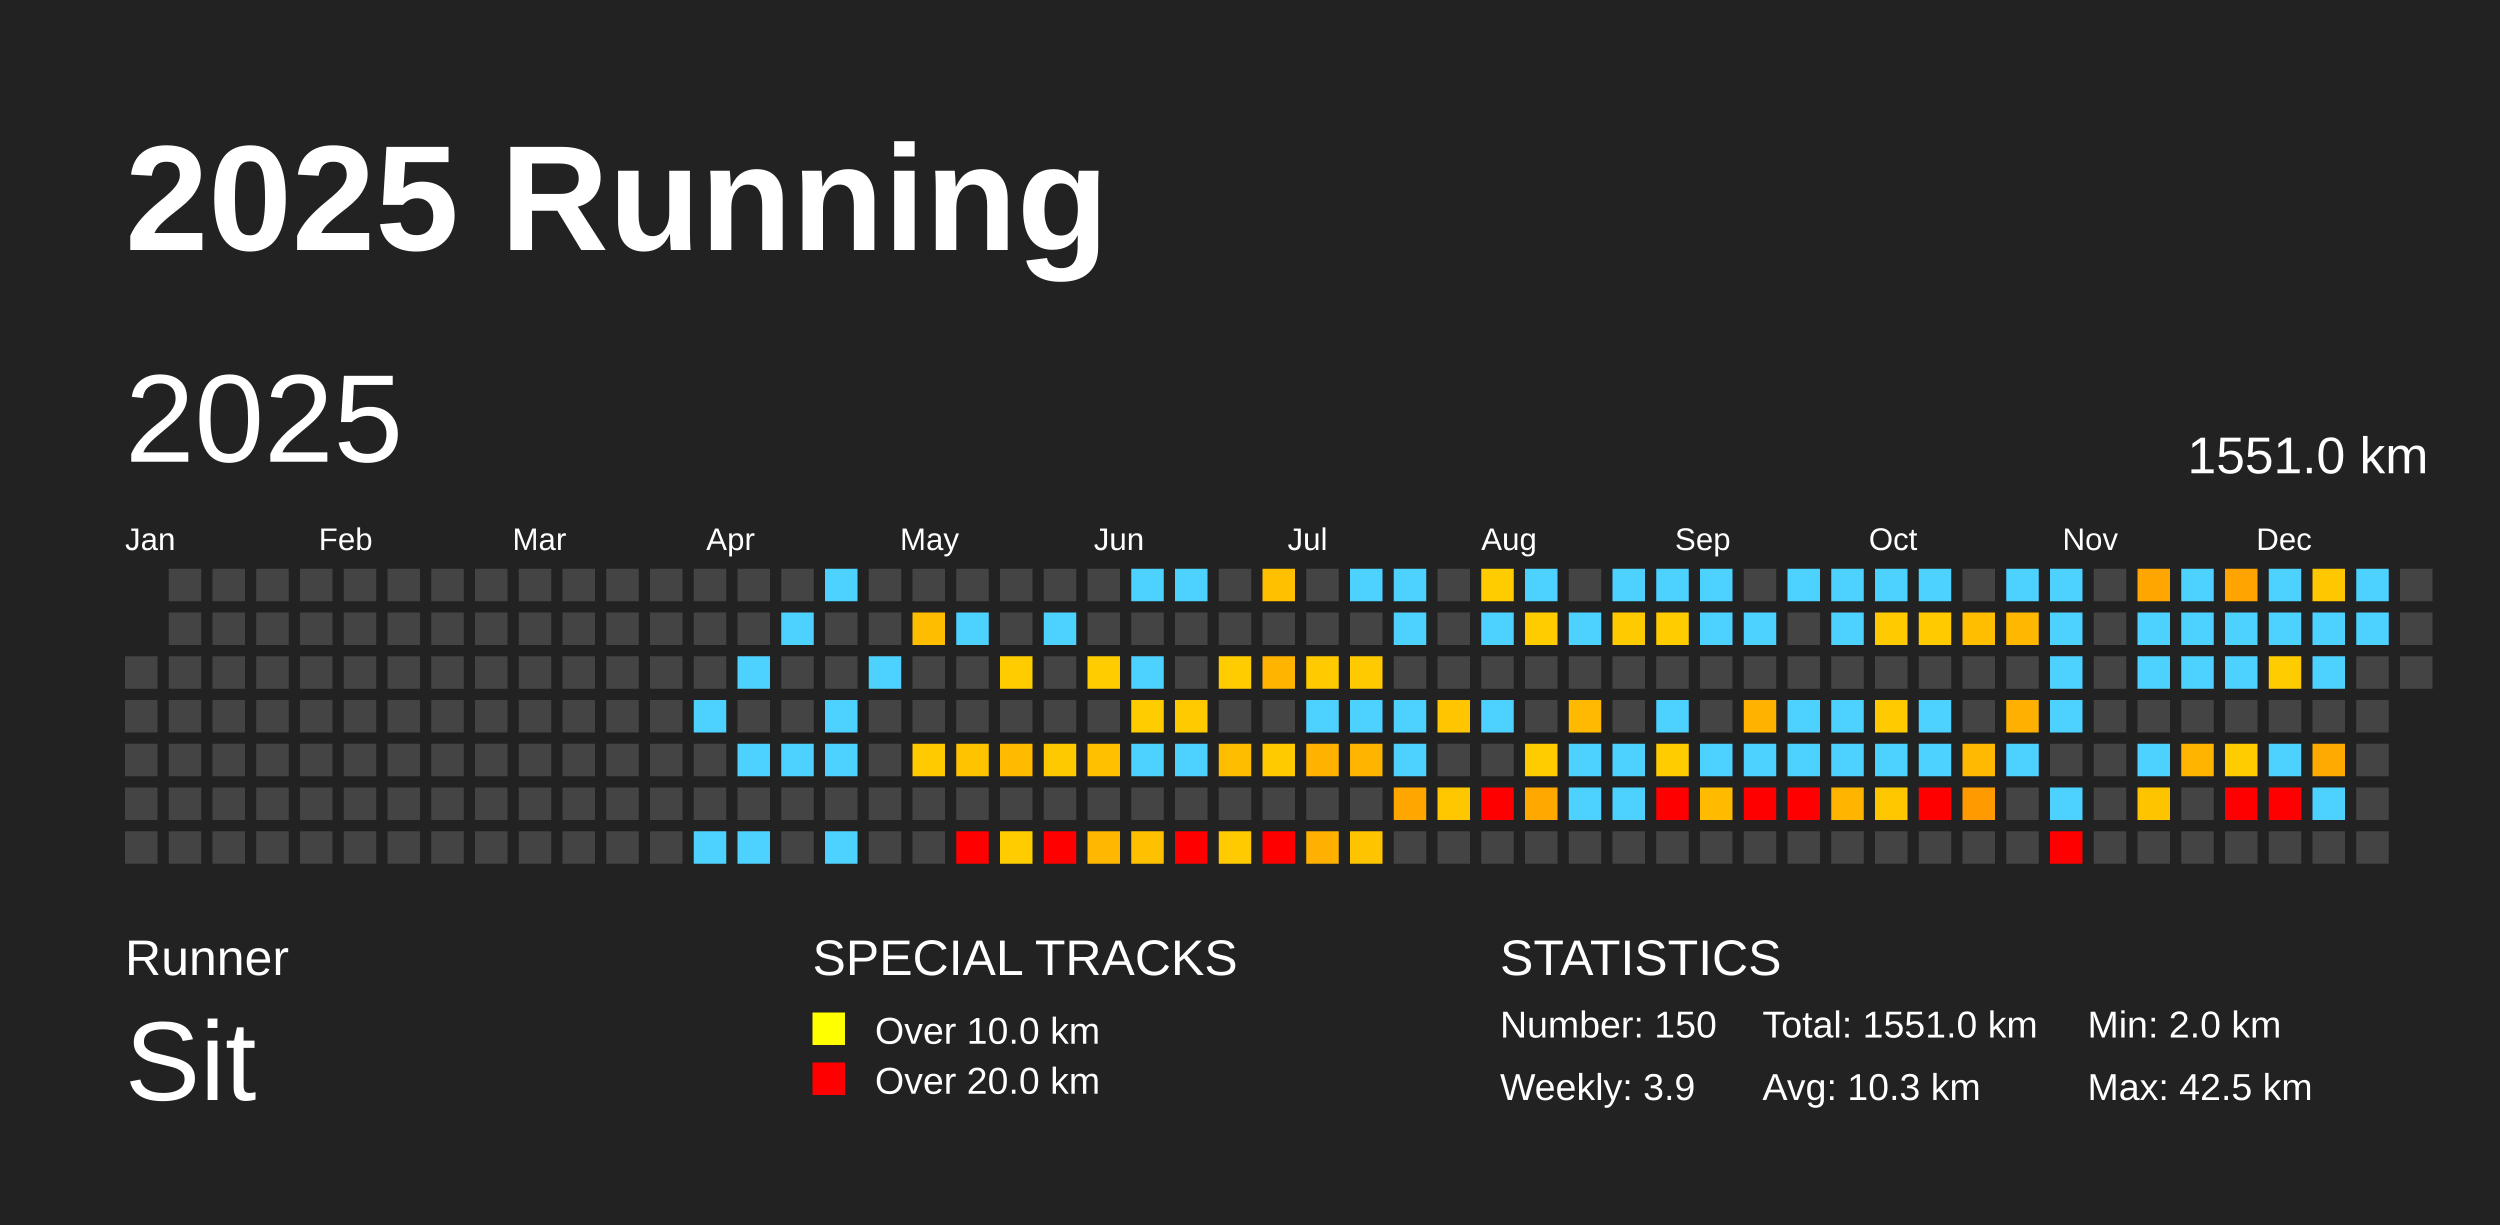
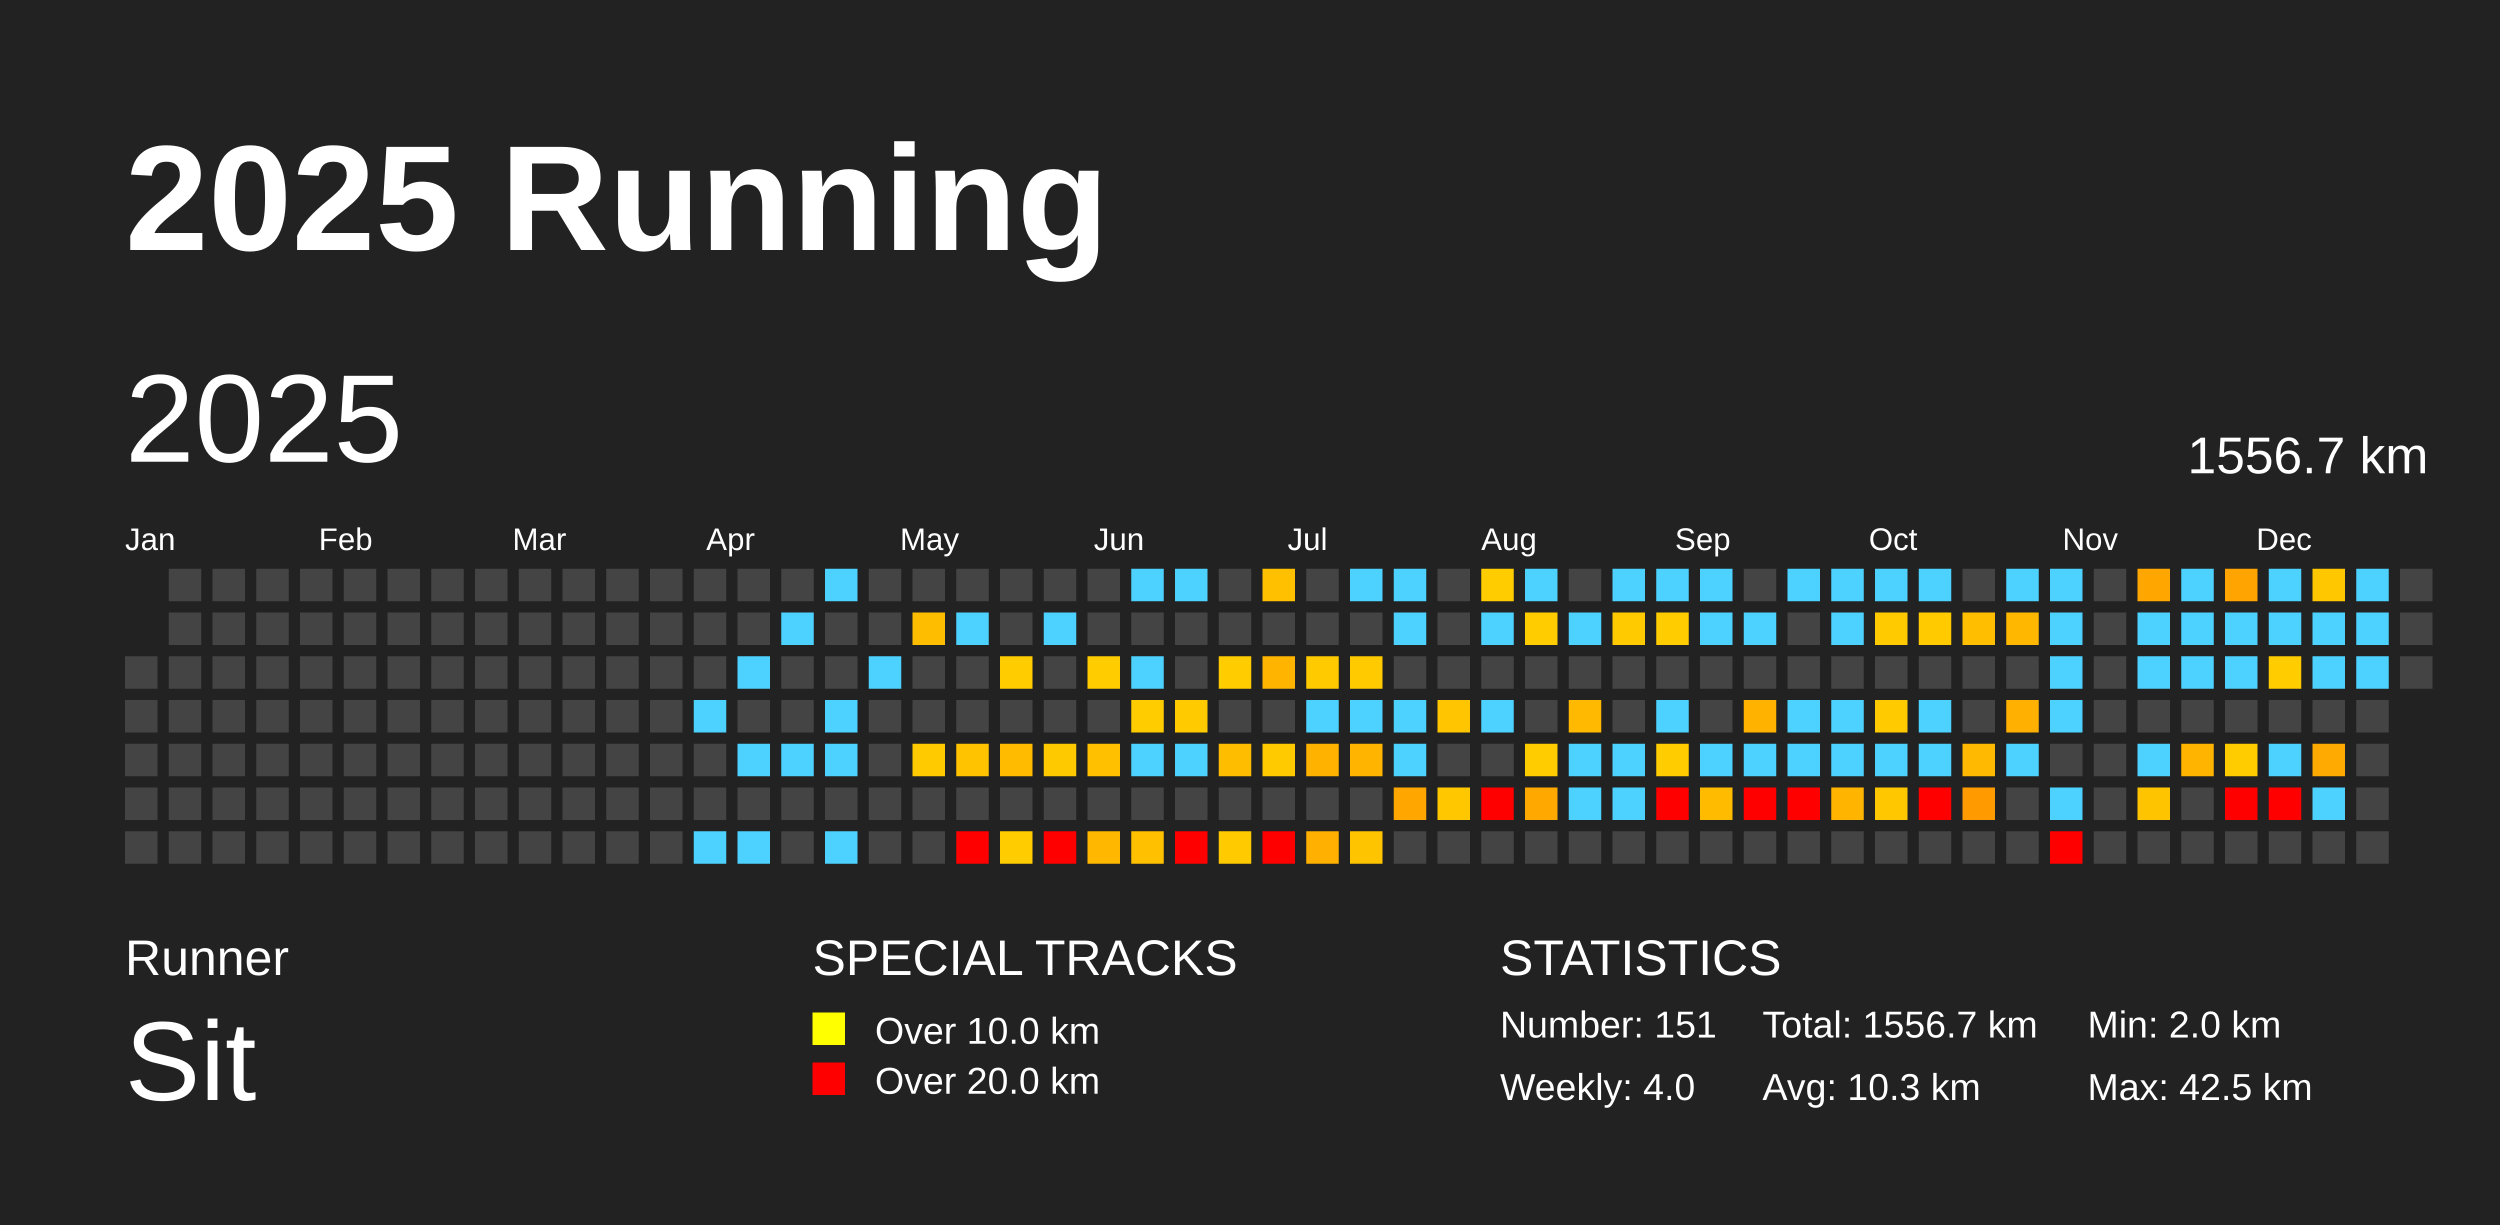
<svg xmlns="http://www.w3.org/2000/svg" baseProfile="full" height="98mm" version="1.1" viewBox="0,0,200,98" width="200mm">
  <defs />
  <rect fill="#222222" height="98" width="200" x="0" y="0" />
  <text fill="#FFFFFF" style="font-size:12px; font-family:Arial; font-weight:bold;" x="10" y="20">2025 Running</text>
  <text fill="#FFFFFF" style="font-size:4px; font-family:Arial" x="10" y="78">Runner</text>
  <text fill="#FFFFFF" style="font-size:9px; font-family:Arial" x="10" y="88">Sit</text>
  <text fill="#FFFFFF" style="font-size:4px; font-family:Arial" x="65" y="78">SPECIAL TRACKS</text>
  <rect fill="yellow" height="2.6" width="2.6" x="65" y="81" />
  <text fill="#FFFFFF" style="font-size:3px; font-family:Arial" x="70" y="83.5">Over 10.0 km</text>
  <rect fill="red" height="2.6" width="2.6" x="65" y="85" />
  <text fill="#FFFFFF" style="font-size:3px; font-family:Arial" x="70" y="87.5">Over 20.0 km</text>
  <text fill="#FFFFFF" style="font-size:4px; font-family:Arial" x="120" y="78">STATISTICS</text>
-   <text fill="#FFFFFF" style="font-size:3px; font-family:Arial" x="120" y="83">Number: 150</text>
-   <text fill="#FFFFFF" style="font-size:3px; font-family:Arial" x="120" y="88">Weekly: 3.9</text>
-   <text fill="#FFFFFF" style="font-size:3px; font-family:Arial" x="141" y="83">Total: 1551.0 km</text>
+   <text fill="#FFFFFF" style="font-size:3px; font-family:Arial" x="120" y="83">Number: 151</text>
+   <text fill="#FFFFFF" style="font-size:3px; font-family:Arial" x="120" y="88">Weekly: 4.0</text>
+   <text fill="#FFFFFF" style="font-size:3px; font-family:Arial" x="141" y="83">Total: 1556.7 km</text>
  <text fill="#FFFFFF" style="font-size:3px; font-family:Arial" x="141" y="88">Avg: 10.3 km</text>
  <text fill="#FFFFFF" style="font-size:3px; font-family:Arial" x="167" y="83">Min: 2.0 km</text>
  <text fill="#FFFFFF" style="font-size:3px; font-family:Arial" x="167" y="88">Max: 42.5 km</text>
  <text dominant-baseline="hanging" fill="#FFFFFF" style="font-size:10.0px; font-family:Arial;" x="10" y="30">2025</text>
-   <text dominant-baseline="hanging" fill="#FFFFFF" style="font-size:4.125px; font-family:Arial;" x="175" y="35">1551.0 km</text>
+   <text dominant-baseline="hanging" fill="#FFFFFF" style="font-size:4.125px; font-family:Arial;" x="175" y="35">1556.7 km</text>
  <text fill="#FFFFFF" style="font-size:2.5px; font-family:Arial" x="10.0" y="44">Jan</text>
  <text fill="#FFFFFF" style="font-size:2.5px; font-family:Arial" x="25.5" y="44">Feb</text>
  <text fill="#FFFFFF" style="font-size:2.5px; font-family:Arial" x="41.0" y="44">Mar</text>
  <text fill="#FFFFFF" style="font-size:2.5px; font-family:Arial" x="56.5" y="44">Apr</text>
  <text fill="#FFFFFF" style="font-size:2.5px; font-family:Arial" x="72.0" y="44">May</text>
  <text fill="#FFFFFF" style="font-size:2.5px; font-family:Arial" x="87.5" y="44">Jun</text>
  <text fill="#FFFFFF" style="font-size:2.5px; font-family:Arial" x="103.0" y="44">Jul</text>
  <text fill="#FFFFFF" style="font-size:2.5px; font-family:Arial" x="118.5" y="44">Aug</text>
  <text fill="#FFFFFF" style="font-size:2.5px; font-family:Arial" x="134.0" y="44">Sep</text>
  <text fill="#FFFFFF" style="font-size:2.5px; font-family:Arial" x="149.5" y="44">Oct</text>
  <text fill="#FFFFFF" style="font-size:2.5px; font-family:Arial" x="165.0" y="44">Nov</text>
  <text fill="#FFFFFF" style="font-size:2.5px; font-family:Arial" x="180.5" y="44">Dec</text>
  <rect fill="#444444" height="2.6" width="2.6" x="10.0" y="52.5" />
  <rect fill="#444444" height="2.6" width="2.6" x="10.0" y="56.0" />
  <rect fill="#444444" height="2.6" width="2.6" x="10.0" y="59.5" />
  <rect fill="#444444" height="2.6" width="2.6" x="10.0" y="63.0" />
  <rect fill="#444444" height="2.6" width="2.6" x="10.0" y="66.5" />
  <rect fill="#444444" height="2.6" width="2.6" x="13.5" y="45.5" />
  <rect fill="#444444" height="2.6" width="2.6" x="13.5" y="49.0" />
  <rect fill="#444444" height="2.6" width="2.6" x="13.5" y="52.5" />
  <rect fill="#444444" height="2.6" width="2.6" x="13.5" y="56.0" />
  <rect fill="#444444" height="2.6" width="2.6" x="13.5" y="59.5" />
  <rect fill="#444444" height="2.6" width="2.6" x="13.5" y="63.0" />
  <rect fill="#444444" height="2.6" width="2.6" x="13.5" y="66.5" />
  <rect fill="#444444" height="2.6" width="2.6" x="17.0" y="45.5" />
  <rect fill="#444444" height="2.6" width="2.6" x="17.0" y="49.0" />
  <rect fill="#444444" height="2.6" width="2.6" x="17.0" y="52.5" />
  <rect fill="#444444" height="2.6" width="2.6" x="17.0" y="56.0" />
  <rect fill="#444444" height="2.6" width="2.6" x="17.0" y="59.5" />
  <rect fill="#444444" height="2.6" width="2.6" x="17.0" y="63.0" />
  <rect fill="#444444" height="2.6" width="2.6" x="17.0" y="66.5" />
  <rect fill="#444444" height="2.6" width="2.6" x="20.5" y="45.5" />
  <rect fill="#444444" height="2.6" width="2.6" x="20.5" y="49.0" />
  <rect fill="#444444" height="2.6" width="2.6" x="20.5" y="52.5" />
  <rect fill="#444444" height="2.6" width="2.6" x="20.5" y="56.0" />
  <rect fill="#444444" height="2.6" width="2.6" x="20.5" y="59.5" />
  <rect fill="#444444" height="2.6" width="2.6" x="20.5" y="63.0" />
  <rect fill="#444444" height="2.6" width="2.6" x="20.5" y="66.5" />
  <rect fill="#444444" height="2.6" width="2.6" x="24.0" y="45.5" />
  <rect fill="#444444" height="2.6" width="2.6" x="24.0" y="49.0" />
  <rect fill="#444444" height="2.6" width="2.6" x="24.0" y="52.5" />
  <rect fill="#444444" height="2.6" width="2.6" x="24.0" y="56.0" />
  <rect fill="#444444" height="2.6" width="2.6" x="24.0" y="59.5" />
  <rect fill="#444444" height="2.6" width="2.6" x="24.0" y="63.0" />
  <rect fill="#444444" height="2.6" width="2.6" x="24.0" y="66.5" />
  <rect fill="#444444" height="2.6" width="2.6" x="27.5" y="45.5" />
  <rect fill="#444444" height="2.6" width="2.6" x="27.5" y="49.0" />
  <rect fill="#444444" height="2.6" width="2.6" x="27.5" y="52.5" />
  <rect fill="#444444" height="2.6" width="2.6" x="27.5" y="56.0" />
  <rect fill="#444444" height="2.6" width="2.6" x="27.5" y="59.5" />
  <rect fill="#444444" height="2.6" width="2.6" x="27.5" y="63.0" />
  <rect fill="#444444" height="2.6" width="2.6" x="27.5" y="66.5" />
  <rect fill="#444444" height="2.6" width="2.6" x="31.0" y="45.5" />
  <rect fill="#444444" height="2.6" width="2.6" x="31.0" y="49.0" />
  <rect fill="#444444" height="2.6" width="2.6" x="31.0" y="52.5" />
  <rect fill="#444444" height="2.6" width="2.6" x="31.0" y="56.0" />
  <rect fill="#444444" height="2.6" width="2.6" x="31.0" y="59.5" />
  <rect fill="#444444" height="2.6" width="2.6" x="31.0" y="63.0" />
  <rect fill="#444444" height="2.6" width="2.6" x="31.0" y="66.5" />
  <rect fill="#444444" height="2.6" width="2.6" x="34.5" y="45.5" />
  <rect fill="#444444" height="2.6" width="2.6" x="34.5" y="49.0" />
  <rect fill="#444444" height="2.6" width="2.6" x="34.5" y="52.5" />
  <rect fill="#444444" height="2.6" width="2.6" x="34.5" y="56.0" />
  <rect fill="#444444" height="2.6" width="2.6" x="34.5" y="59.5" />
  <rect fill="#444444" height="2.6" width="2.6" x="34.5" y="63.0" />
  <rect fill="#444444" height="2.6" width="2.6" x="34.5" y="66.5" />
  <rect fill="#444444" height="2.6" width="2.6" x="38.0" y="45.5" />
  <rect fill="#444444" height="2.6" width="2.6" x="38.0" y="49.0" />
  <rect fill="#444444" height="2.6" width="2.6" x="38.0" y="52.5" />
  <rect fill="#444444" height="2.6" width="2.6" x="38.0" y="56.0" />
  <rect fill="#444444" height="2.6" width="2.6" x="38.0" y="59.5" />
  <rect fill="#444444" height="2.6" width="2.6" x="38.0" y="63.0" />
  <rect fill="#444444" height="2.6" width="2.6" x="38.0" y="66.5" />
  <rect fill="#444444" height="2.6" width="2.6" x="41.5" y="45.5" />
  <rect fill="#444444" height="2.6" width="2.6" x="41.5" y="49.0" />
  <rect fill="#444444" height="2.6" width="2.6" x="41.5" y="52.5" />
  <rect fill="#444444" height="2.6" width="2.6" x="41.5" y="56.0" />
  <rect fill="#444444" height="2.6" width="2.6" x="41.5" y="59.5" />
  <rect fill="#444444" height="2.6" width="2.6" x="41.5" y="63.0" />
  <rect fill="#444444" height="2.6" width="2.6" x="41.5" y="66.5" />
  <rect fill="#444444" height="2.6" width="2.6" x="45.0" y="45.5" />
  <rect fill="#444444" height="2.6" width="2.6" x="45.0" y="49.0" />
  <rect fill="#444444" height="2.6" width="2.6" x="45.0" y="52.5" />
  <rect fill="#444444" height="2.6" width="2.6" x="45.0" y="56.0" />
  <rect fill="#444444" height="2.6" width="2.6" x="45.0" y="59.5" />
  <rect fill="#444444" height="2.6" width="2.6" x="45.0" y="63.0" />
  <rect fill="#444444" height="2.6" width="2.6" x="45.0" y="66.5" />
  <rect fill="#444444" height="2.6" width="2.6" x="48.5" y="45.5" />
  <rect fill="#444444" height="2.6" width="2.6" x="48.5" y="49.0" />
  <rect fill="#444444" height="2.6" width="2.6" x="48.5" y="52.5" />
  <rect fill="#444444" height="2.6" width="2.6" x="48.5" y="56.0" />
  <rect fill="#444444" height="2.6" width="2.6" x="48.5" y="59.5" />
  <rect fill="#444444" height="2.6" width="2.6" x="48.5" y="63.0" />
  <rect fill="#444444" height="2.6" width="2.6" x="48.5" y="66.5" />
  <rect fill="#444444" height="2.6" width="2.6" x="52.0" y="45.5" />
  <rect fill="#444444" height="2.6" width="2.6" x="52.0" y="49.0" />
  <rect fill="#444444" height="2.6" width="2.6" x="52.0" y="52.5" />
  <rect fill="#444444" height="2.6" width="2.6" x="52.0" y="56.0" />
  <rect fill="#444444" height="2.6" width="2.6" x="52.0" y="59.5" />
  <rect fill="#444444" height="2.6" width="2.6" x="52.0" y="63.0" />
  <rect fill="#444444" height="2.6" width="2.6" x="52.0" y="66.5" />
  <rect fill="#444444" height="2.6" width="2.6" x="55.5" y="45.5" />
  <rect fill="#444444" height="2.6" width="2.6" x="55.5" y="49.0" />
  <rect fill="#444444" height="2.6" width="2.6" x="55.5" y="52.5" />
  <rect fill="#4dd2ff" height="2.6" width="2.6" x="55.5" y="56.0" />
  <rect fill="#444444" height="2.6" width="2.6" x="55.5" y="59.5" />
  <rect fill="#444444" height="2.6" width="2.6" x="55.5" y="63.0" />
  <rect fill="#4dd2ff" height="2.6" width="2.6" x="55.5" y="66.5" />
  <rect fill="#444444" height="2.6" width="2.6" x="59.0" y="45.5" />
  <rect fill="#444444" height="2.6" width="2.6" x="59.0" y="49.0" />
  <rect fill="#4dd2ff" height="2.6" width="2.6" x="59.0" y="52.5" />
  <rect fill="#444444" height="2.6" width="2.6" x="59.0" y="56.0" />
  <rect fill="#4dd2ff" height="2.6" width="2.6" x="59.0" y="59.5" />
  <rect fill="#444444" height="2.6" width="2.6" x="59.0" y="63.0" />
  <rect fill="#4dd2ff" height="2.6" width="2.6" x="59.0" y="66.5" />
  <rect fill="#444444" height="2.6" width="2.6" x="62.5" y="45.5" />
  <rect fill="#4dd2ff" height="2.6" width="2.6" x="62.5" y="49.0" />
  <rect fill="#444444" height="2.6" width="2.6" x="62.5" y="52.5" />
  <rect fill="#444444" height="2.6" width="2.6" x="62.5" y="56.0" />
  <rect fill="#4dd2ff" height="2.6" width="2.6" x="62.5" y="59.5" />
  <rect fill="#444444" height="2.6" width="2.6" x="62.5" y="63.0" />
  <rect fill="#444444" height="2.6" width="2.6" x="62.5" y="66.5" />
  <rect fill="#4dd2ff" height="2.6" width="2.6" x="66.0" y="45.5" />
  <rect fill="#444444" height="2.6" width="2.6" x="66.0" y="49.0" />
  <rect fill="#444444" height="2.6" width="2.6" x="66.0" y="52.5" />
  <rect fill="#4dd2ff" height="2.6" width="2.6" x="66.0" y="56.0" />
  <rect fill="#4dd2ff" height="2.6" width="2.6" x="66.0" y="59.5" />
  <rect fill="#444444" height="2.6" width="2.6" x="66.0" y="63.0" />
  <rect fill="#4dd2ff" height="2.6" width="2.6" x="66.0" y="66.5" />
  <rect fill="#444444" height="2.6" width="2.6" x="69.5" y="45.5" />
  <rect fill="#444444" height="2.6" width="2.6" x="69.5" y="49.0" />
  <rect fill="#4dd2ff" height="2.6" width="2.6" x="69.5" y="52.5" />
  <rect fill="#444444" height="2.6" width="2.6" x="69.5" y="56.0" />
  <rect fill="#444444" height="2.6" width="2.6" x="69.5" y="59.5" />
  <rect fill="#444444" height="2.6" width="2.6" x="69.5" y="63.0" />
  <rect fill="#444444" height="2.6" width="2.6" x="69.5" y="66.5" />
  <rect fill="#444444" height="2.6" width="2.6" x="73.0" y="45.5" />
  <rect fill="#ffbd00" height="2.6" width="2.6" x="73.0" y="49.0" />
  <rect fill="#444444" height="2.6" width="2.6" x="73.0" y="52.5" />
  <rect fill="#444444" height="2.6" width="2.6" x="73.0" y="56.0" />
  <rect fill="#ffcb00" height="2.6" width="2.6" x="73.0" y="59.5" />
  <rect fill="#444444" height="2.6" width="2.6" x="73.0" y="63.0" />
  <rect fill="#444444" height="2.6" width="2.6" x="73.0" y="66.5" />
  <rect fill="#444444" height="2.6" width="2.6" x="76.5" y="45.5" />
  <rect fill="#4dd2ff" height="2.6" width="2.6" x="76.5" y="49.0" />
  <rect fill="#444444" height="2.6" width="2.6" x="76.5" y="52.5" />
  <rect fill="#444444" height="2.6" width="2.6" x="76.5" y="56.0" />
  <rect fill="#ffc300" height="2.6" width="2.6" x="76.5" y="59.5" />
  <rect fill="#444444" height="2.6" width="2.6" x="76.5" y="63.0" />
  <rect fill="red" height="2.6" width="2.6" x="76.5" y="66.5" />
  <rect fill="#444444" height="2.6" width="2.6" x="80.0" y="45.5" />
  <rect fill="#444444" height="2.6" width="2.6" x="80.0" y="49.0" />
  <rect fill="#ffcc00" height="2.6" width="2.6" x="80.0" y="52.5" />
  <rect fill="#444444" height="2.6" width="2.6" x="80.0" y="56.0" />
  <rect fill="#ffbb00" height="2.6" width="2.6" x="80.0" y="59.5" />
  <rect fill="#444444" height="2.6" width="2.6" x="80.0" y="63.0" />
  <rect fill="#ffcc00" height="2.6" width="2.6" x="80.0" y="66.5" />
  <rect fill="#444444" height="2.6" width="2.6" x="83.5" y="45.5" />
  <rect fill="#4dd2ff" height="2.6" width="2.6" x="83.5" y="49.0" />
  <rect fill="#444444" height="2.6" width="2.6" x="83.5" y="52.5" />
  <rect fill="#444444" height="2.6" width="2.6" x="83.5" y="56.0" />
  <rect fill="#ffc900" height="2.6" width="2.6" x="83.5" y="59.5" />
  <rect fill="#444444" height="2.6" width="2.6" x="83.5" y="63.0" />
  <rect fill="red" height="2.6" width="2.6" x="83.5" y="66.5" />
  <rect fill="#444444" height="2.6" width="2.6" x="87.0" y="45.5" />
  <rect fill="#444444" height="2.6" width="2.6" x="87.0" y="49.0" />
  <rect fill="#ffcc00" height="2.6" width="2.6" x="87.0" y="52.5" />
  <rect fill="#444444" height="2.6" width="2.6" x="87.0" y="56.0" />
  <rect fill="#ffc000" height="2.6" width="2.6" x="87.0" y="59.5" />
  <rect fill="#444444" height="2.6" width="2.6" x="87.0" y="63.0" />
  <rect fill="#ffb700" height="2.6" width="2.6" x="87.0" y="66.5" />
  <rect fill="#4dd2ff" height="2.6" width="2.6" x="90.5" y="45.5" />
  <rect fill="#444444" height="2.6" width="2.6" x="90.5" y="49.0" />
  <rect fill="#4dd2ff" height="2.6" width="2.6" x="90.5" y="52.5" />
  <rect fill="#ffcc00" height="2.6" width="2.6" x="90.5" y="56.0" />
  <rect fill="#4dd2ff" height="2.6" width="2.6" x="90.5" y="59.5" />
  <rect fill="#444444" height="2.6" width="2.6" x="90.5" y="63.0" />
  <rect fill="#ffc000" height="2.6" width="2.6" x="90.5" y="66.5" />
  <rect fill="#4dd2ff" height="2.6" width="2.6" x="94.0" y="45.5" />
  <rect fill="#444444" height="2.6" width="2.6" x="94.0" y="49.0" />
  <rect fill="#444444" height="2.6" width="2.6" x="94.0" y="52.5" />
  <rect fill="#ffcb00" height="2.6" width="2.6" x="94.0" y="56.0" />
  <rect fill="#4dd2ff" height="2.6" width="2.6" x="94.0" y="59.5" />
  <rect fill="#444444" height="2.6" width="2.6" x="94.0" y="63.0" />
  <rect fill="red" height="2.6" width="2.6" x="94.0" y="66.5" />
  <rect fill="#444444" height="2.6" width="2.6" x="97.5" y="45.5" />
  <rect fill="#444444" height="2.6" width="2.6" x="97.5" y="49.0" />
  <rect fill="#ffcc00" height="2.6" width="2.6" x="97.5" y="52.5" />
  <rect fill="#444444" height="2.6" width="2.6" x="97.5" y="56.0" />
  <rect fill="#ffbd00" height="2.6" width="2.6" x="97.5" y="59.5" />
  <rect fill="#444444" height="2.6" width="2.6" x="97.5" y="63.0" />
  <rect fill="#ffcb00" height="2.6" width="2.6" x="97.5" y="66.5" />
  <rect fill="#ffc000" height="2.6" width="2.6" x="101.0" y="45.5" />
  <rect fill="#444444" height="2.6" width="2.6" x="101.0" y="49.0" />
  <rect fill="#ffb500" height="2.6" width="2.6" x="101.0" y="52.5" />
  <rect fill="#444444" height="2.6" width="2.6" x="101.0" y="56.0" />
  <rect fill="#ffca00" height="2.6" width="2.6" x="101.0" y="59.5" />
  <rect fill="#444444" height="2.6" width="2.6" x="101.0" y="63.0" />
  <rect fill="red" height="2.6" width="2.6" x="101.0" y="66.5" />
  <rect fill="#444444" height="2.6" width="2.6" x="104.5" y="45.5" />
  <rect fill="#444444" height="2.6" width="2.6" x="104.5" y="49.0" />
  <rect fill="#ffca00" height="2.6" width="2.6" x="104.5" y="52.5" />
  <rect fill="#4dd2ff" height="2.6" width="2.6" x="104.5" y="56.0" />
  <rect fill="#ffb200" height="2.6" width="2.6" x="104.5" y="59.5" />
  <rect fill="#444444" height="2.6" width="2.6" x="104.5" y="63.0" />
  <rect fill="#ffb000" height="2.6" width="2.6" x="104.5" y="66.5" />
  <rect fill="#4dd2ff" height="2.6" width="2.6" x="108.0" y="45.5" />
  <rect fill="#444444" height="2.6" width="2.6" x="108.0" y="49.0" />
  <rect fill="#ffca00" height="2.6" width="2.6" x="108.0" y="52.5" />
  <rect fill="#4dd2ff" height="2.6" width="2.6" x="108.0" y="56.0" />
  <rect fill="#ffb500" height="2.6" width="2.6" x="108.0" y="59.5" />
  <rect fill="#444444" height="2.6" width="2.6" x="108.0" y="63.0" />
  <rect fill="#ffc400" height="2.6" width="2.6" x="108.0" y="66.5" />
  <rect fill="#4dd2ff" height="2.6" width="2.6" x="111.5" y="45.5" />
  <rect fill="#4dd2ff" height="2.6" width="2.6" x="111.5" y="49.0" />
  <rect fill="#444444" height="2.6" width="2.6" x="111.5" y="52.5" />
  <rect fill="#4dd2ff" height="2.6" width="2.6" x="111.5" y="56.0" />
  <rect fill="#4dd2ff" height="2.6" width="2.6" x="111.5" y="59.5" />
  <rect fill="#ffa600" height="2.6" width="2.6" x="111.5" y="63.0" />
  <rect fill="#444444" height="2.6" width="2.6" x="111.5" y="66.5" />
  <rect fill="#444444" height="2.6" width="2.6" x="115.0" y="45.5" />
  <rect fill="#444444" height="2.6" width="2.6" x="115.0" y="49.0" />
  <rect fill="#444444" height="2.6" width="2.6" x="115.0" y="52.5" />
  <rect fill="#ffc500" height="2.6" width="2.6" x="115.0" y="56.0" />
  <rect fill="#444444" height="2.6" width="2.6" x="115.0" y="59.5" />
  <rect fill="#ffc700" height="2.6" width="2.6" x="115.0" y="63.0" />
  <rect fill="#444444" height="2.6" width="2.6" x="115.0" y="66.5" />
  <rect fill="#ffcc00" height="2.6" width="2.6" x="118.5" y="45.5" />
  <rect fill="#4dd2ff" height="2.6" width="2.6" x="118.5" y="49.0" />
  <rect fill="#444444" height="2.6" width="2.6" x="118.5" y="52.5" />
  <rect fill="#4dd2ff" height="2.6" width="2.6" x="118.5" y="56.0" />
  <rect fill="#444444" height="2.6" width="2.6" x="118.5" y="59.5" />
  <rect fill="red" height="2.6" width="2.6" x="118.5" y="63.0" />
  <rect fill="#444444" height="2.6" width="2.6" x="118.5" y="66.5" />
  <rect fill="#4dd2ff" height="2.6" width="2.6" x="122.0" y="45.5" />
  <rect fill="#ffcc00" height="2.6" width="2.6" x="122.0" y="49.0" />
  <rect fill="#444444" height="2.6" width="2.6" x="122.0" y="52.5" />
  <rect fill="#444444" height="2.6" width="2.6" x="122.0" y="56.0" />
  <rect fill="#ffcc00" height="2.6" width="2.6" x="122.0" y="59.5" />
  <rect fill="#ffa800" height="2.6" width="2.6" x="122.0" y="63.0" />
  <rect fill="#444444" height="2.6" width="2.6" x="122.0" y="66.5" />
  <rect fill="#444444" height="2.6" width="2.6" x="125.5" y="45.5" />
  <rect fill="#4dd2ff" height="2.6" width="2.6" x="125.5" y="49.0" />
  <rect fill="#444444" height="2.6" width="2.6" x="125.5" y="52.5" />
  <rect fill="#ffb900" height="2.6" width="2.6" x="125.5" y="56.0" />
  <rect fill="#4dd2ff" height="2.6" width="2.6" x="125.5" y="59.5" />
  <rect fill="#4dd2ff" height="2.6" width="2.6" x="125.5" y="63.0" />
  <rect fill="#444444" height="2.6" width="2.6" x="125.5" y="66.5" />
  <rect fill="#4dd2ff" height="2.6" width="2.6" x="129.0" y="45.5" />
  <rect fill="#ffcb00" height="2.6" width="2.6" x="129.0" y="49.0" />
  <rect fill="#444444" height="2.6" width="2.6" x="129.0" y="52.5" />
  <rect fill="#444444" height="2.6" width="2.6" x="129.0" y="56.0" />
  <rect fill="#4dd2ff" height="2.6" width="2.6" x="129.0" y="59.5" />
  <rect fill="#4dd2ff" height="2.6" width="2.6" x="129.0" y="63.0" />
  <rect fill="#444444" height="2.6" width="2.6" x="129.0" y="66.5" />
  <rect fill="#4dd2ff" height="2.6" width="2.6" x="132.5" y="45.5" />
  <rect fill="#ffcc00" height="2.6" width="2.6" x="132.5" y="49.0" />
  <rect fill="#444444" height="2.6" width="2.6" x="132.5" y="52.5" />
  <rect fill="#4dd2ff" height="2.6" width="2.6" x="132.5" y="56.0" />
  <rect fill="#ffcc00" height="2.6" width="2.6" x="132.5" y="59.5" />
  <rect fill="red" height="2.6" width="2.6" x="132.5" y="63.0" />
  <rect fill="#444444" height="2.6" width="2.6" x="132.5" y="66.5" />
  <rect fill="#4dd2ff" height="2.6" width="2.6" x="136.0" y="45.5" />
  <rect fill="#4dd2ff" height="2.6" width="2.6" x="136.0" y="49.0" />
  <rect fill="#444444" height="2.6" width="2.6" x="136.0" y="52.5" />
  <rect fill="#444444" height="2.6" width="2.6" x="136.0" y="56.0" />
  <rect fill="#4dd2ff" height="2.6" width="2.6" x="136.0" y="59.5" />
  <rect fill="#ffbb00" height="2.6" width="2.6" x="136.0" y="63.0" />
  <rect fill="#444444" height="2.6" width="2.6" x="136.0" y="66.5" />
  <rect fill="#444444" height="2.6" width="2.6" x="139.5" y="45.5" />
  <rect fill="#4dd2ff" height="2.6" width="2.6" x="139.5" y="49.0" />
  <rect fill="#444444" height="2.6" width="2.6" x="139.5" y="52.5" />
  <rect fill="#ffb200" height="2.6" width="2.6" x="139.5" y="56.0" />
  <rect fill="#4dd2ff" height="2.6" width="2.6" x="139.5" y="59.5" />
  <rect fill="red" height="2.6" width="2.6" x="139.5" y="63.0" />
  <rect fill="#444444" height="2.6" width="2.6" x="139.5" y="66.5" />
  <rect fill="#4dd2ff" height="2.6" width="2.6" x="143.0" y="45.5" />
  <rect fill="#444444" height="2.6" width="2.6" x="143.0" y="49.0" />
  <rect fill="#444444" height="2.6" width="2.6" x="143.0" y="52.5" />
  <rect fill="#4dd2ff" height="2.6" width="2.6" x="143.0" y="56.0" />
  <rect fill="#4dd2ff" height="2.6" width="2.6" x="143.0" y="59.5" />
  <rect fill="red" height="2.6" width="2.6" x="143.0" y="63.0" />
  <rect fill="#444444" height="2.6" width="2.6" x="143.0" y="66.5" />
  <rect fill="#4dd2ff" height="2.6" width="2.6" x="146.5" y="45.5" />
  <rect fill="#4dd2ff" height="2.6" width="2.6" x="146.5" y="49.0" />
  <rect fill="#444444" height="2.6" width="2.6" x="146.5" y="52.5" />
  <rect fill="#4dd2ff" height="2.6" width="2.6" x="146.5" y="56.0" />
  <rect fill="#4dd2ff" height="2.6" width="2.6" x="146.5" y="59.5" />
  <rect fill="#ffb500" height="2.6" width="2.6" x="146.5" y="63.0" />
  <rect fill="#444444" height="2.6" width="2.6" x="146.5" y="66.5" />
  <rect fill="#4dd2ff" height="2.6" width="2.6" x="150.0" y="45.5" />
  <rect fill="#ffcb00" height="2.6" width="2.6" x="150.0" y="49.0" />
  <rect fill="#444444" height="2.6" width="2.6" x="150.0" y="52.5" />
  <rect fill="#ffca00" height="2.6" width="2.6" x="150.0" y="56.0" />
  <rect fill="#4dd2ff" height="2.6" width="2.6" x="150.0" y="59.5" />
  <rect fill="#ffc700" height="2.6" width="2.6" x="150.0" y="63.0" />
  <rect fill="#444444" height="2.6" width="2.6" x="150.0" y="66.5" />
  <rect fill="#4dd2ff" height="2.6" width="2.6" x="153.5" y="45.5" />
  <rect fill="#ffcb00" height="2.6" width="2.6" x="153.5" y="49.0" />
  <rect fill="#444444" height="2.6" width="2.6" x="153.5" y="52.5" />
  <rect fill="#4dd2ff" height="2.6" width="2.6" x="153.5" y="56.0" />
  <rect fill="#4dd2ff" height="2.6" width="2.6" x="153.5" y="59.5" />
  <rect fill="red" height="2.6" width="2.6" x="153.5" y="63.0" />
  <rect fill="#444444" height="2.6" width="2.6" x="153.5" y="66.5" />
  <rect fill="#444444" height="2.6" width="2.6" x="157.0" y="45.5" />
  <rect fill="#ffbf00" height="2.6" width="2.6" x="157.0" y="49.0" />
  <rect fill="#444444" height="2.6" width="2.6" x="157.0" y="52.5" />
  <rect fill="#444444" height="2.6" width="2.6" x="157.0" y="56.0" />
  <rect fill="#ffb900" height="2.6" width="2.6" x="157.0" y="59.5" />
  <rect fill="#ff9b00" height="2.6" width="2.6" x="157.0" y="63.0" />
  <rect fill="#444444" height="2.6" width="2.6" x="157.0" y="66.5" />
  <rect fill="#4dd2ff" height="2.6" width="2.6" x="160.5" y="45.5" />
  <rect fill="#ffb700" height="2.6" width="2.6" x="160.5" y="49.0" />
  <rect fill="#444444" height="2.6" width="2.6" x="160.5" y="52.5" />
  <rect fill="#ffb000" height="2.6" width="2.6" x="160.5" y="56.0" />
  <rect fill="#4dd2ff" height="2.6" width="2.6" x="160.5" y="59.5" />
  <rect fill="#444444" height="2.6" width="2.6" x="160.5" y="63.0" />
  <rect fill="#444444" height="2.6" width="2.6" x="160.5" y="66.5" />
  <rect fill="#4dd2ff" height="2.6" width="2.6" x="164.0" y="45.5" />
  <rect fill="#4dd2ff" height="2.6" width="2.6" x="164.0" y="49.0" />
  <rect fill="#4dd2ff" height="2.6" width="2.6" x="164.0" y="52.5" />
  <rect fill="#4dd2ff" height="2.6" width="2.6" x="164.0" y="56.0" />
  <rect fill="#444444" height="2.6" width="2.6" x="164.0" y="59.5" />
  <rect fill="#4dd2ff" height="2.6" width="2.6" x="164.0" y="63.0" />
  <rect fill="red" height="2.6" width="2.6" x="164.0" y="66.5" />
  <rect fill="#444444" height="2.6" width="2.6" x="167.5" y="45.5" />
  <rect fill="#444444" height="2.6" width="2.6" x="167.5" y="49.0" />
  <rect fill="#444444" height="2.6" width="2.6" x="167.5" y="52.5" />
  <rect fill="#444444" height="2.6" width="2.6" x="167.5" y="56.0" />
  <rect fill="#444444" height="2.6" width="2.6" x="167.5" y="59.5" />
  <rect fill="#444444" height="2.6" width="2.6" x="167.5" y="63.0" />
  <rect fill="#444444" height="2.6" width="2.6" x="167.5" y="66.5" />
  <rect fill="#ffa700" height="2.6" width="2.6" x="171.0" y="45.5" />
  <rect fill="#4dd2ff" height="2.6" width="2.6" x="171.0" y="49.0" />
  <rect fill="#4dd2ff" height="2.6" width="2.6" x="171.0" y="52.5" />
  <rect fill="#444444" height="2.6" width="2.6" x="171.0" y="56.0" />
  <rect fill="#4dd2ff" height="2.6" width="2.6" x="171.0" y="59.5" />
  <rect fill="#ffc400" height="2.6" width="2.6" x="171.0" y="63.0" />
  <rect fill="#444444" height="2.6" width="2.6" x="171.0" y="66.5" />
  <rect fill="#4dd2ff" height="2.6" width="2.6" x="174.5" y="45.5" />
  <rect fill="#4dd2ff" height="2.6" width="2.6" x="174.5" y="49.0" />
  <rect fill="#4dd2ff" height="2.6" width="2.6" x="174.5" y="52.5" />
  <rect fill="#444444" height="2.6" width="2.6" x="174.5" y="56.0" />
  <rect fill="#ffb400" height="2.6" width="2.6" x="174.5" y="59.5" />
  <rect fill="#444444" height="2.6" width="2.6" x="174.5" y="63.0" />
  <rect fill="#444444" height="2.6" width="2.6" x="174.5" y="66.5" />
  <rect fill="#ffa400" height="2.6" width="2.6" x="178.0" y="45.5" />
  <rect fill="#4dd2ff" height="2.6" width="2.6" x="178.0" y="49.0" />
  <rect fill="#4dd2ff" height="2.6" width="2.6" x="178.0" y="52.5" />
  <rect fill="#444444" height="2.6" width="2.6" x="178.0" y="56.0" />
  <rect fill="#ffcc00" height="2.6" width="2.6" x="178.0" y="59.5" />
  <rect fill="red" height="2.6" width="2.6" x="178.0" y="63.0" />
  <rect fill="#444444" height="2.6" width="2.6" x="178.0" y="66.5" />
  <rect fill="#4dd2ff" height="2.6" width="2.6" x="181.5" y="45.5" />
  <rect fill="#4dd2ff" height="2.6" width="2.6" x="181.5" y="49.0" />
  <rect fill="#ffcc00" height="2.6" width="2.6" x="181.5" y="52.5" />
  <rect fill="#444444" height="2.6" width="2.6" x="181.5" y="56.0" />
  <rect fill="#4dd2ff" height="2.6" width="2.6" x="181.5" y="59.5" />
  <rect fill="red" height="2.6" width="2.6" x="181.5" y="63.0" />
  <rect fill="#444444" height="2.6" width="2.6" x="181.5" y="66.5" />
  <rect fill="#ffc700" height="2.6" width="2.6" x="185.0" y="45.5" />
  <rect fill="#4dd2ff" height="2.6" width="2.6" x="185.0" y="49.0" />
  <rect fill="#4dd2ff" height="2.6" width="2.6" x="185.0" y="52.5" />
  <rect fill="#444444" height="2.6" width="2.6" x="185.0" y="56.0" />
  <rect fill="#ffaa00" height="2.6" width="2.6" x="185.0" y="59.5" />
  <rect fill="#4dd2ff" height="2.6" width="2.6" x="185.0" y="63.0" />
  <rect fill="#444444" height="2.6" width="2.6" x="185.0" y="66.5" />
  <rect fill="#4dd2ff" height="2.6" width="2.6" x="188.5" y="45.5" />
  <rect fill="#4dd2ff" height="2.6" width="2.6" x="188.5" y="49.0" />
-   <rect fill="#444444" height="2.6" width="2.6" x="188.5" y="52.5" />
+   <rect fill="#4dd2ff" height="2.6" width="2.6" x="188.5" y="52.5" />
  <rect fill="#444444" height="2.6" width="2.6" x="188.5" y="56.0" />
  <rect fill="#444444" height="2.6" width="2.6" x="188.5" y="59.5" />
  <rect fill="#444444" height="2.6" width="2.6" x="188.5" y="63.0" />
  <rect fill="#444444" height="2.6" width="2.6" x="188.5" y="66.5" />
  <rect fill="#444444" height="2.6" width="2.6" x="192.0" y="45.5" />
  <rect fill="#444444" height="2.6" width="2.6" x="192.0" y="49.0" />
  <rect fill="#444444" height="2.6" width="2.6" x="192.0" y="52.5" />
</svg>
